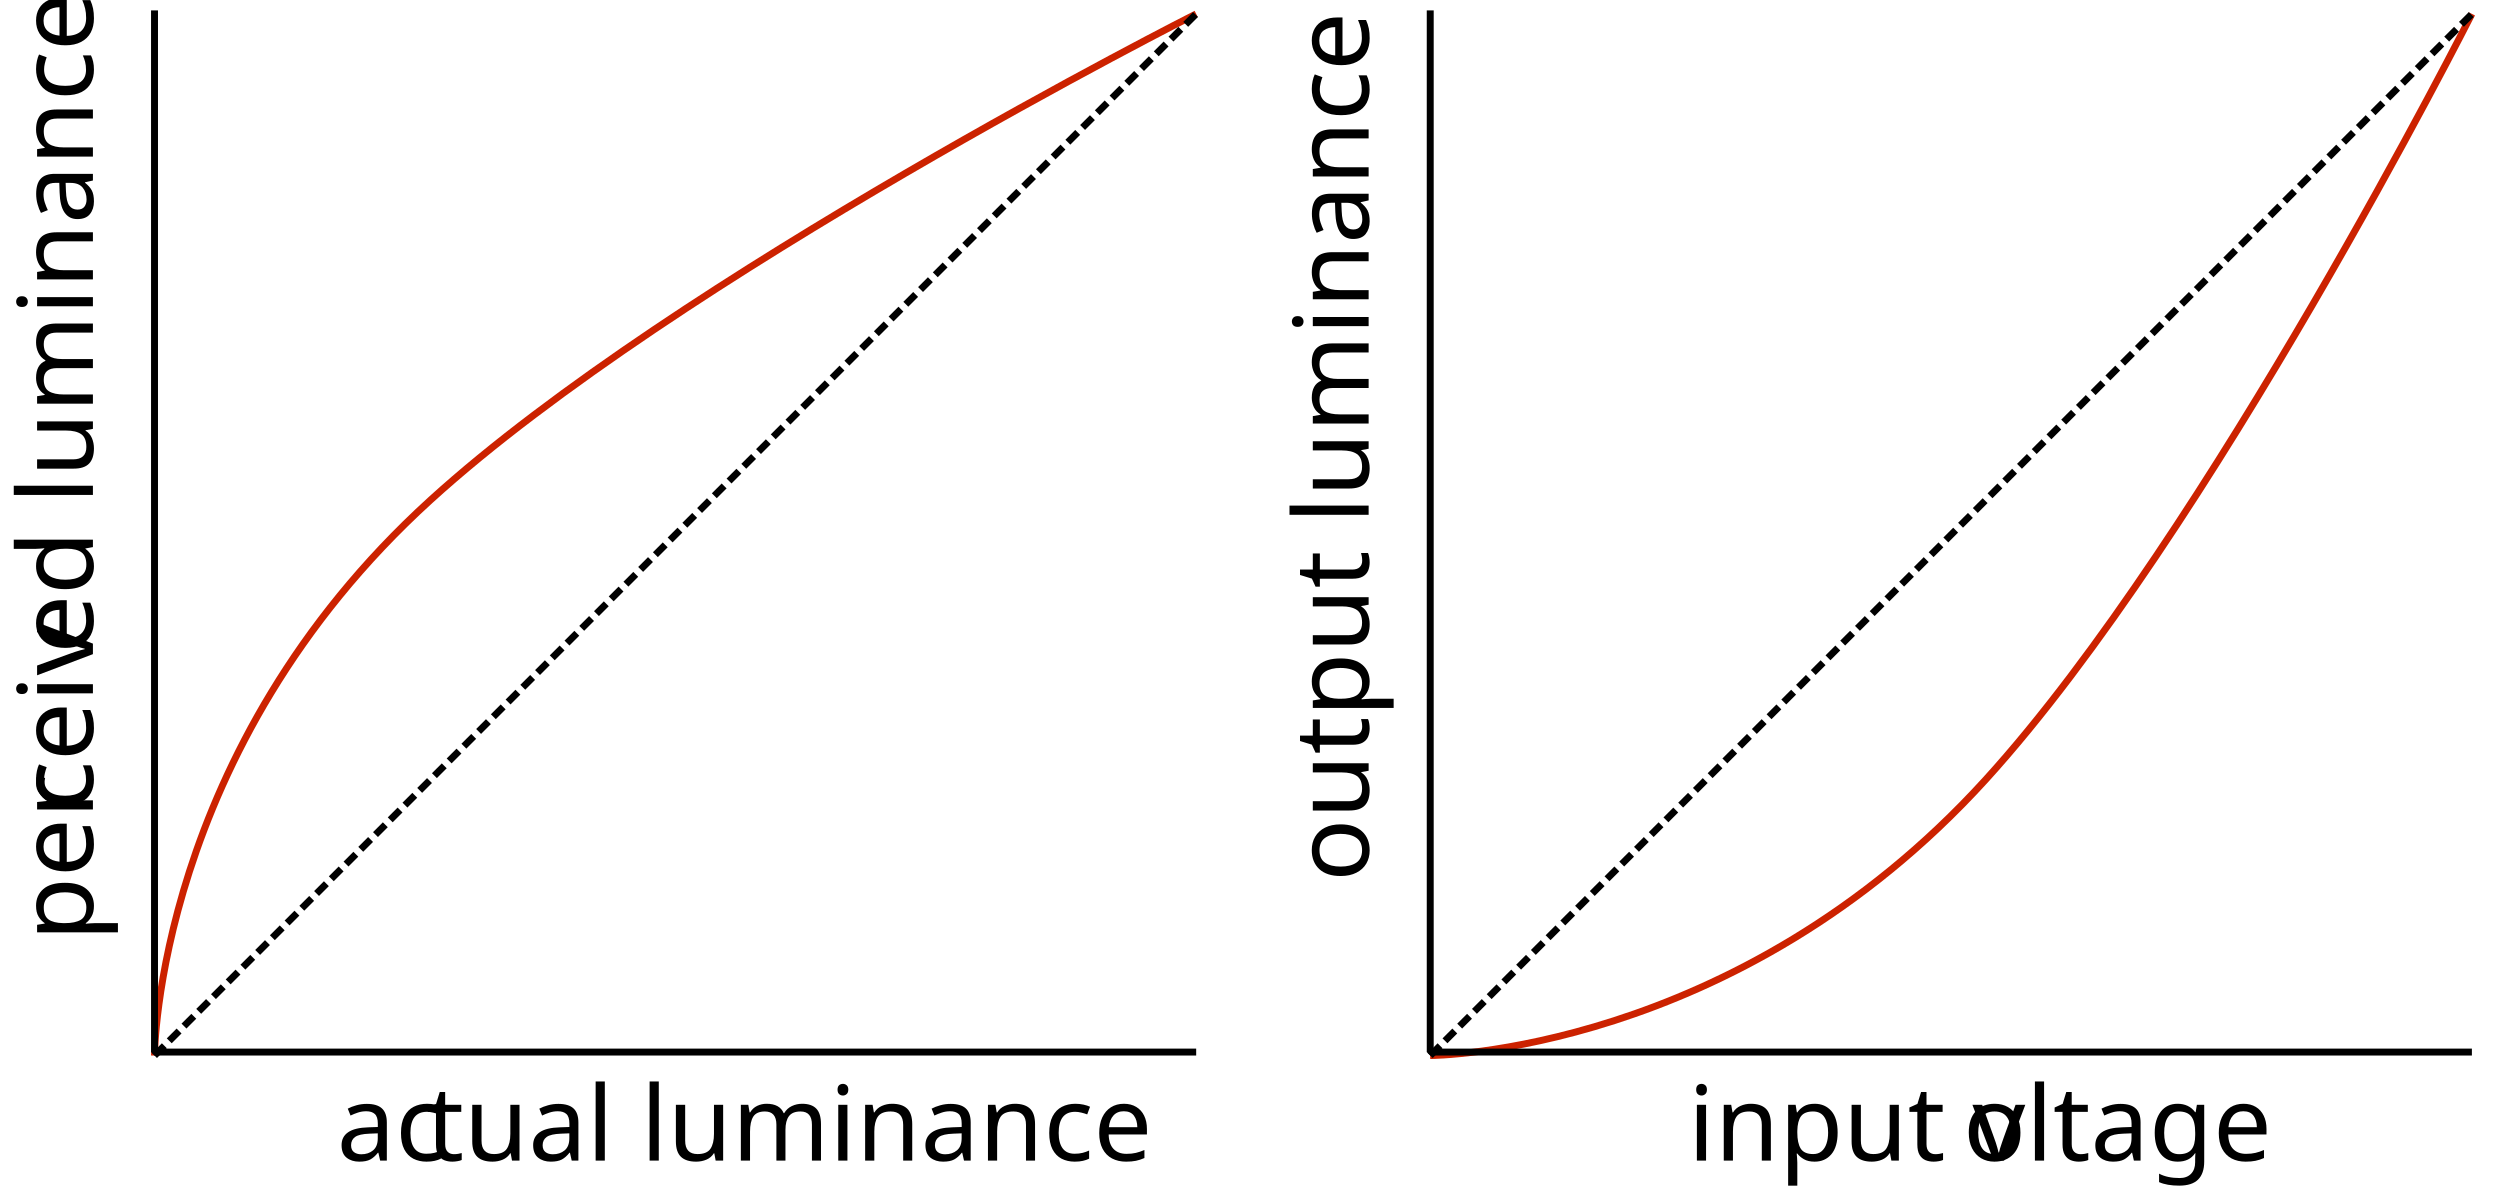
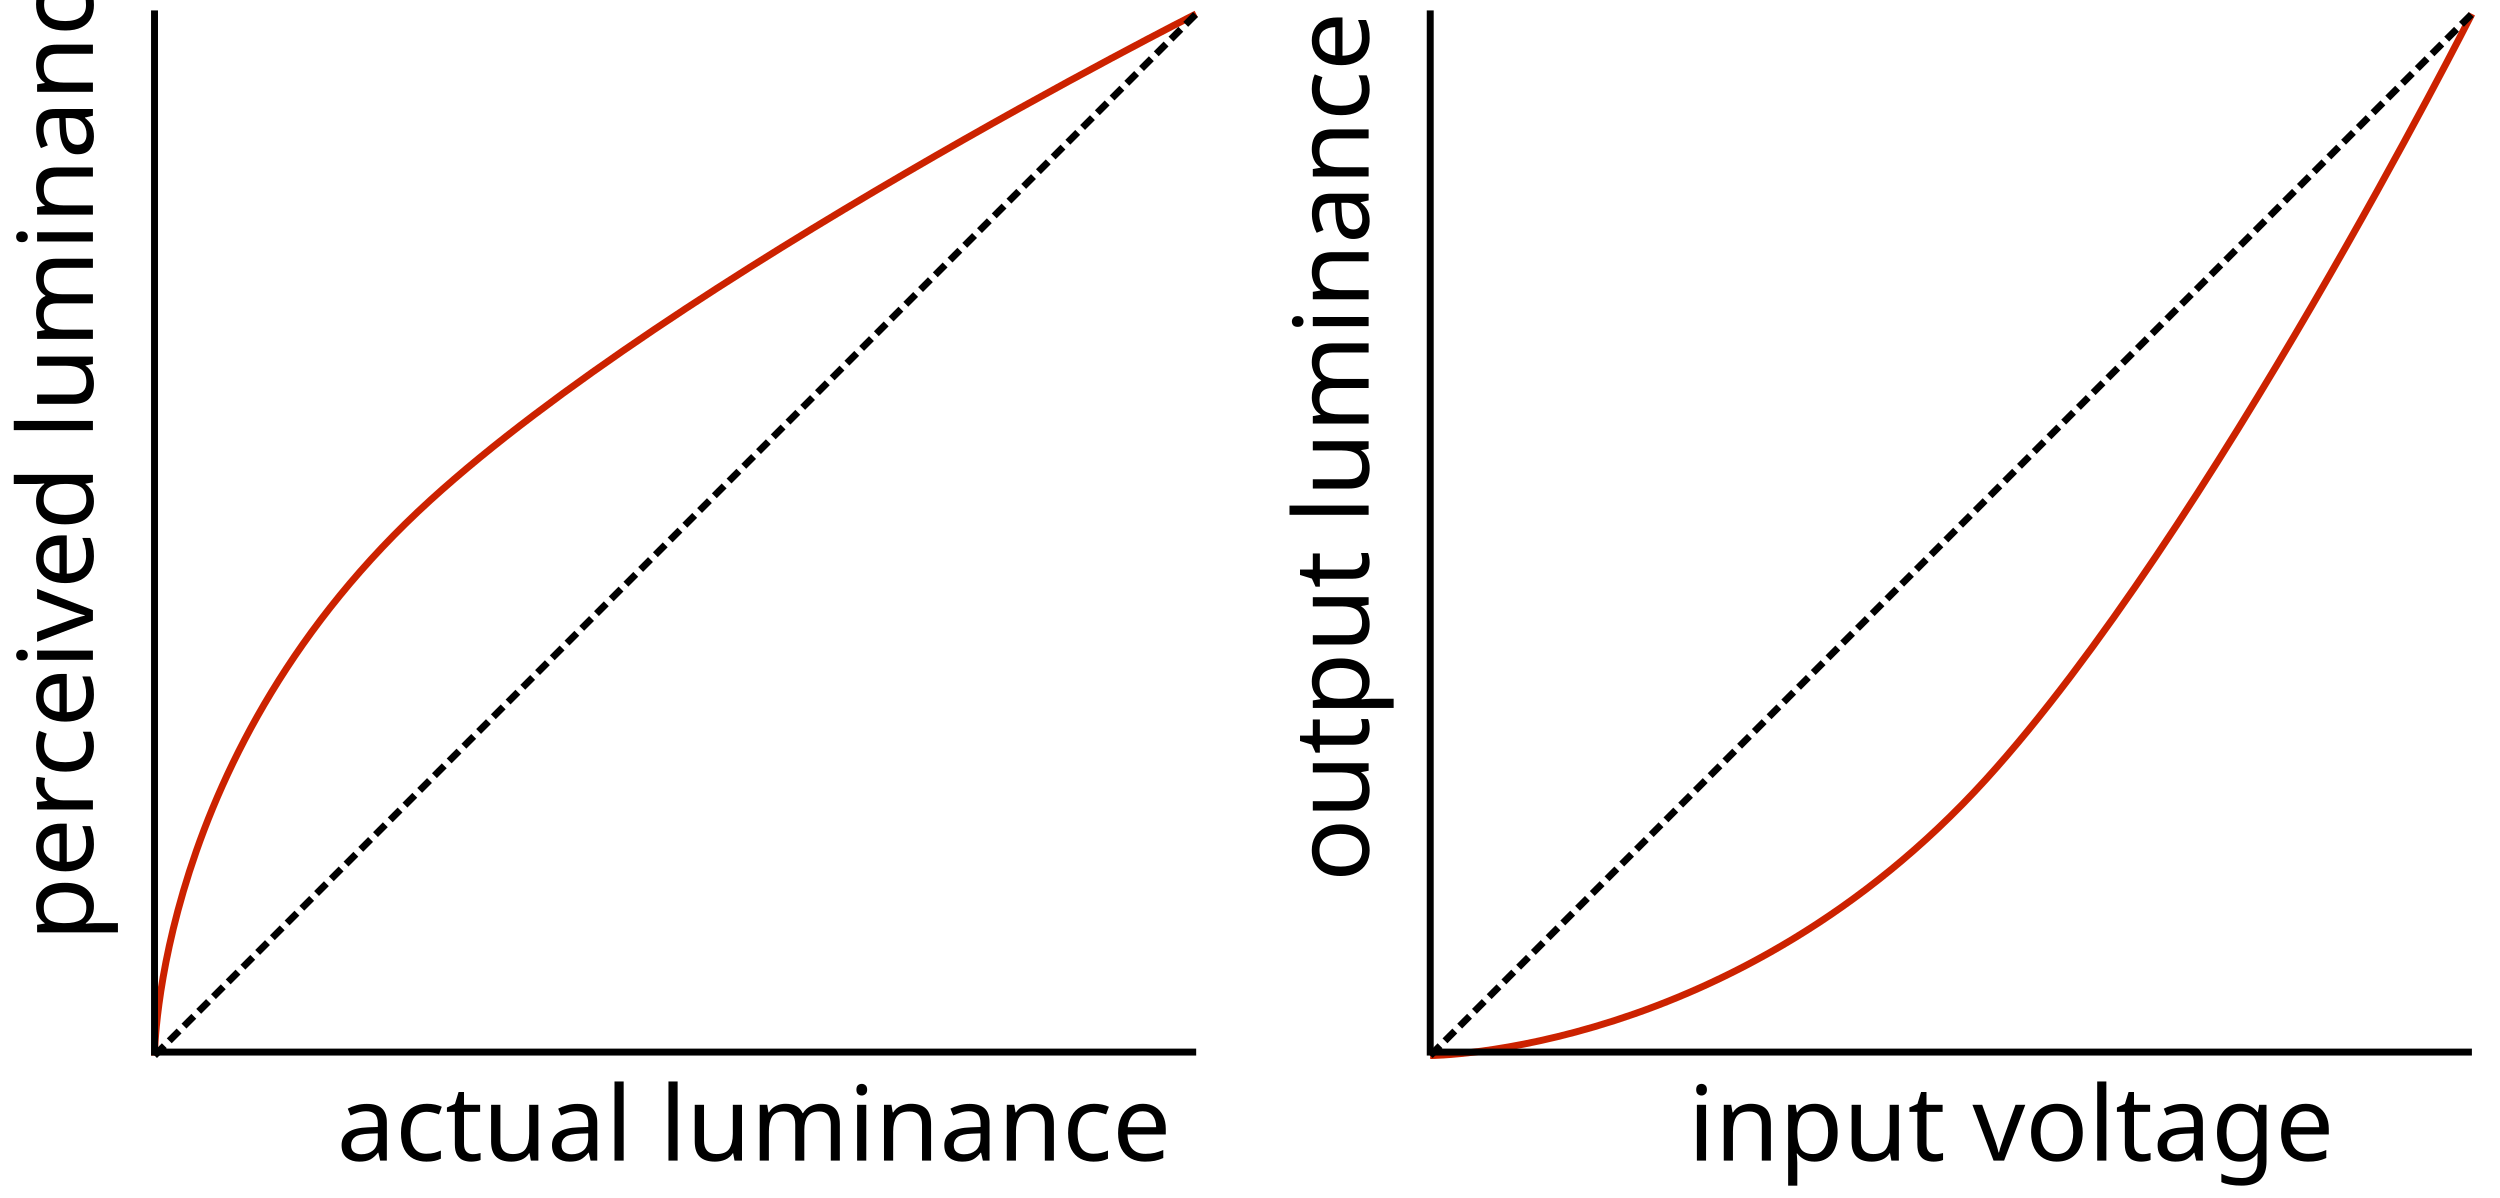
- <svg viewBox="0 0 720 345" xml:space="preserve" style="fill-rule:evenodd;clip-rule:evenodd;stroke-miterlimit:1.414">
-   <path d="M44.5 304s.32-88.012 79.5-160C194.802 79.628 344.5 4 344.5 4M411.906 304s88.012-.32 160-79.5c64.372-70.802 140-220.5 140-220.5" style="fill:none;stroke-width:2px;stroke:#c20" />
-   <path d="M44.5 3v300h300M411.906 3v300h300" style="fill:none;stroke-width:2px;stroke:#000" />
-   <path d="m44.5 304 300-300M411.906 304l300-300" style="fill:none;stroke-width:2px;stroke-dasharray:4,2,0,0;stroke:#000" />
-   <text x="97" y="334.26" style="font-family:'Concourse 3';font-size:30px;font-weight:300;fill:#000">ac<tspan x="122.8px 132.1px" y="334.26px 334.26px">tu</tspan>al luminance</text>
-   <text x="486.156" y="334.26" style="font-family:'Concourse 3';font-size:30px;font-weight:300;fill:#000">input v<tspan x="565.356px 580.056px 586.956px 595.956px 609.456px" y="334.26px 334.26px 334.26px 334.26px 334.26px">oltag</tspan>e</text>
-   <text x="-159.196" y="978.602" style="font-family:'Concourse 3';font-size:30px;font-weight:300;fill:#000" transform="rotate(-90 -419.994 531.848)">per<tspan x="-121.696px -109.696px" y="978.602px 978.602px">ce</tspan>iv<tspan x="-76.396px -62.896px" y="978.602px 978.602px">ed</tspan> luminance</text>
-   <text x="208.21" y="961.502" style="font-family:'Concourse 3';font-size:30px;font-weight:300;fill:#000" transform="rotate(-90 -52.588 514.748)">output luminance</text>
+ <svg viewBox="0 0 720 345" style="font-family:'Concourse 3';font-size:30px">
+   <g fill="none" stroke="#000" stroke-width="2">
+     <path d="M44.5 304s.32-88.012 79.5-160C194.802 79.628 344.5 4 344.5 4M411.906 304s88.012-.32 160-79.5c64.372-70.802 140-220.5 140-220.5" stroke="#c20" />
+     <path d="M44.5 3v300h300M411.906 3v300h300" />
+     <path d="m44.5 304 300-300M411.906 304l300-300" stroke-dasharray="4,2,0,0" />
+   </g>
+   <text x="97" y="334.26">actual luminance</text>
+   <text x="486.156" y="334.26">input voltage</text>
+   <text x="-159.196" y="978.602" transform="rotate(-90 -419.994 531.848)">perceived luminance</text>
+   <text x="208.21" y="961.502" transform="rotate(-90 -52.588 514.748)">output luminance</text>
</svg>
